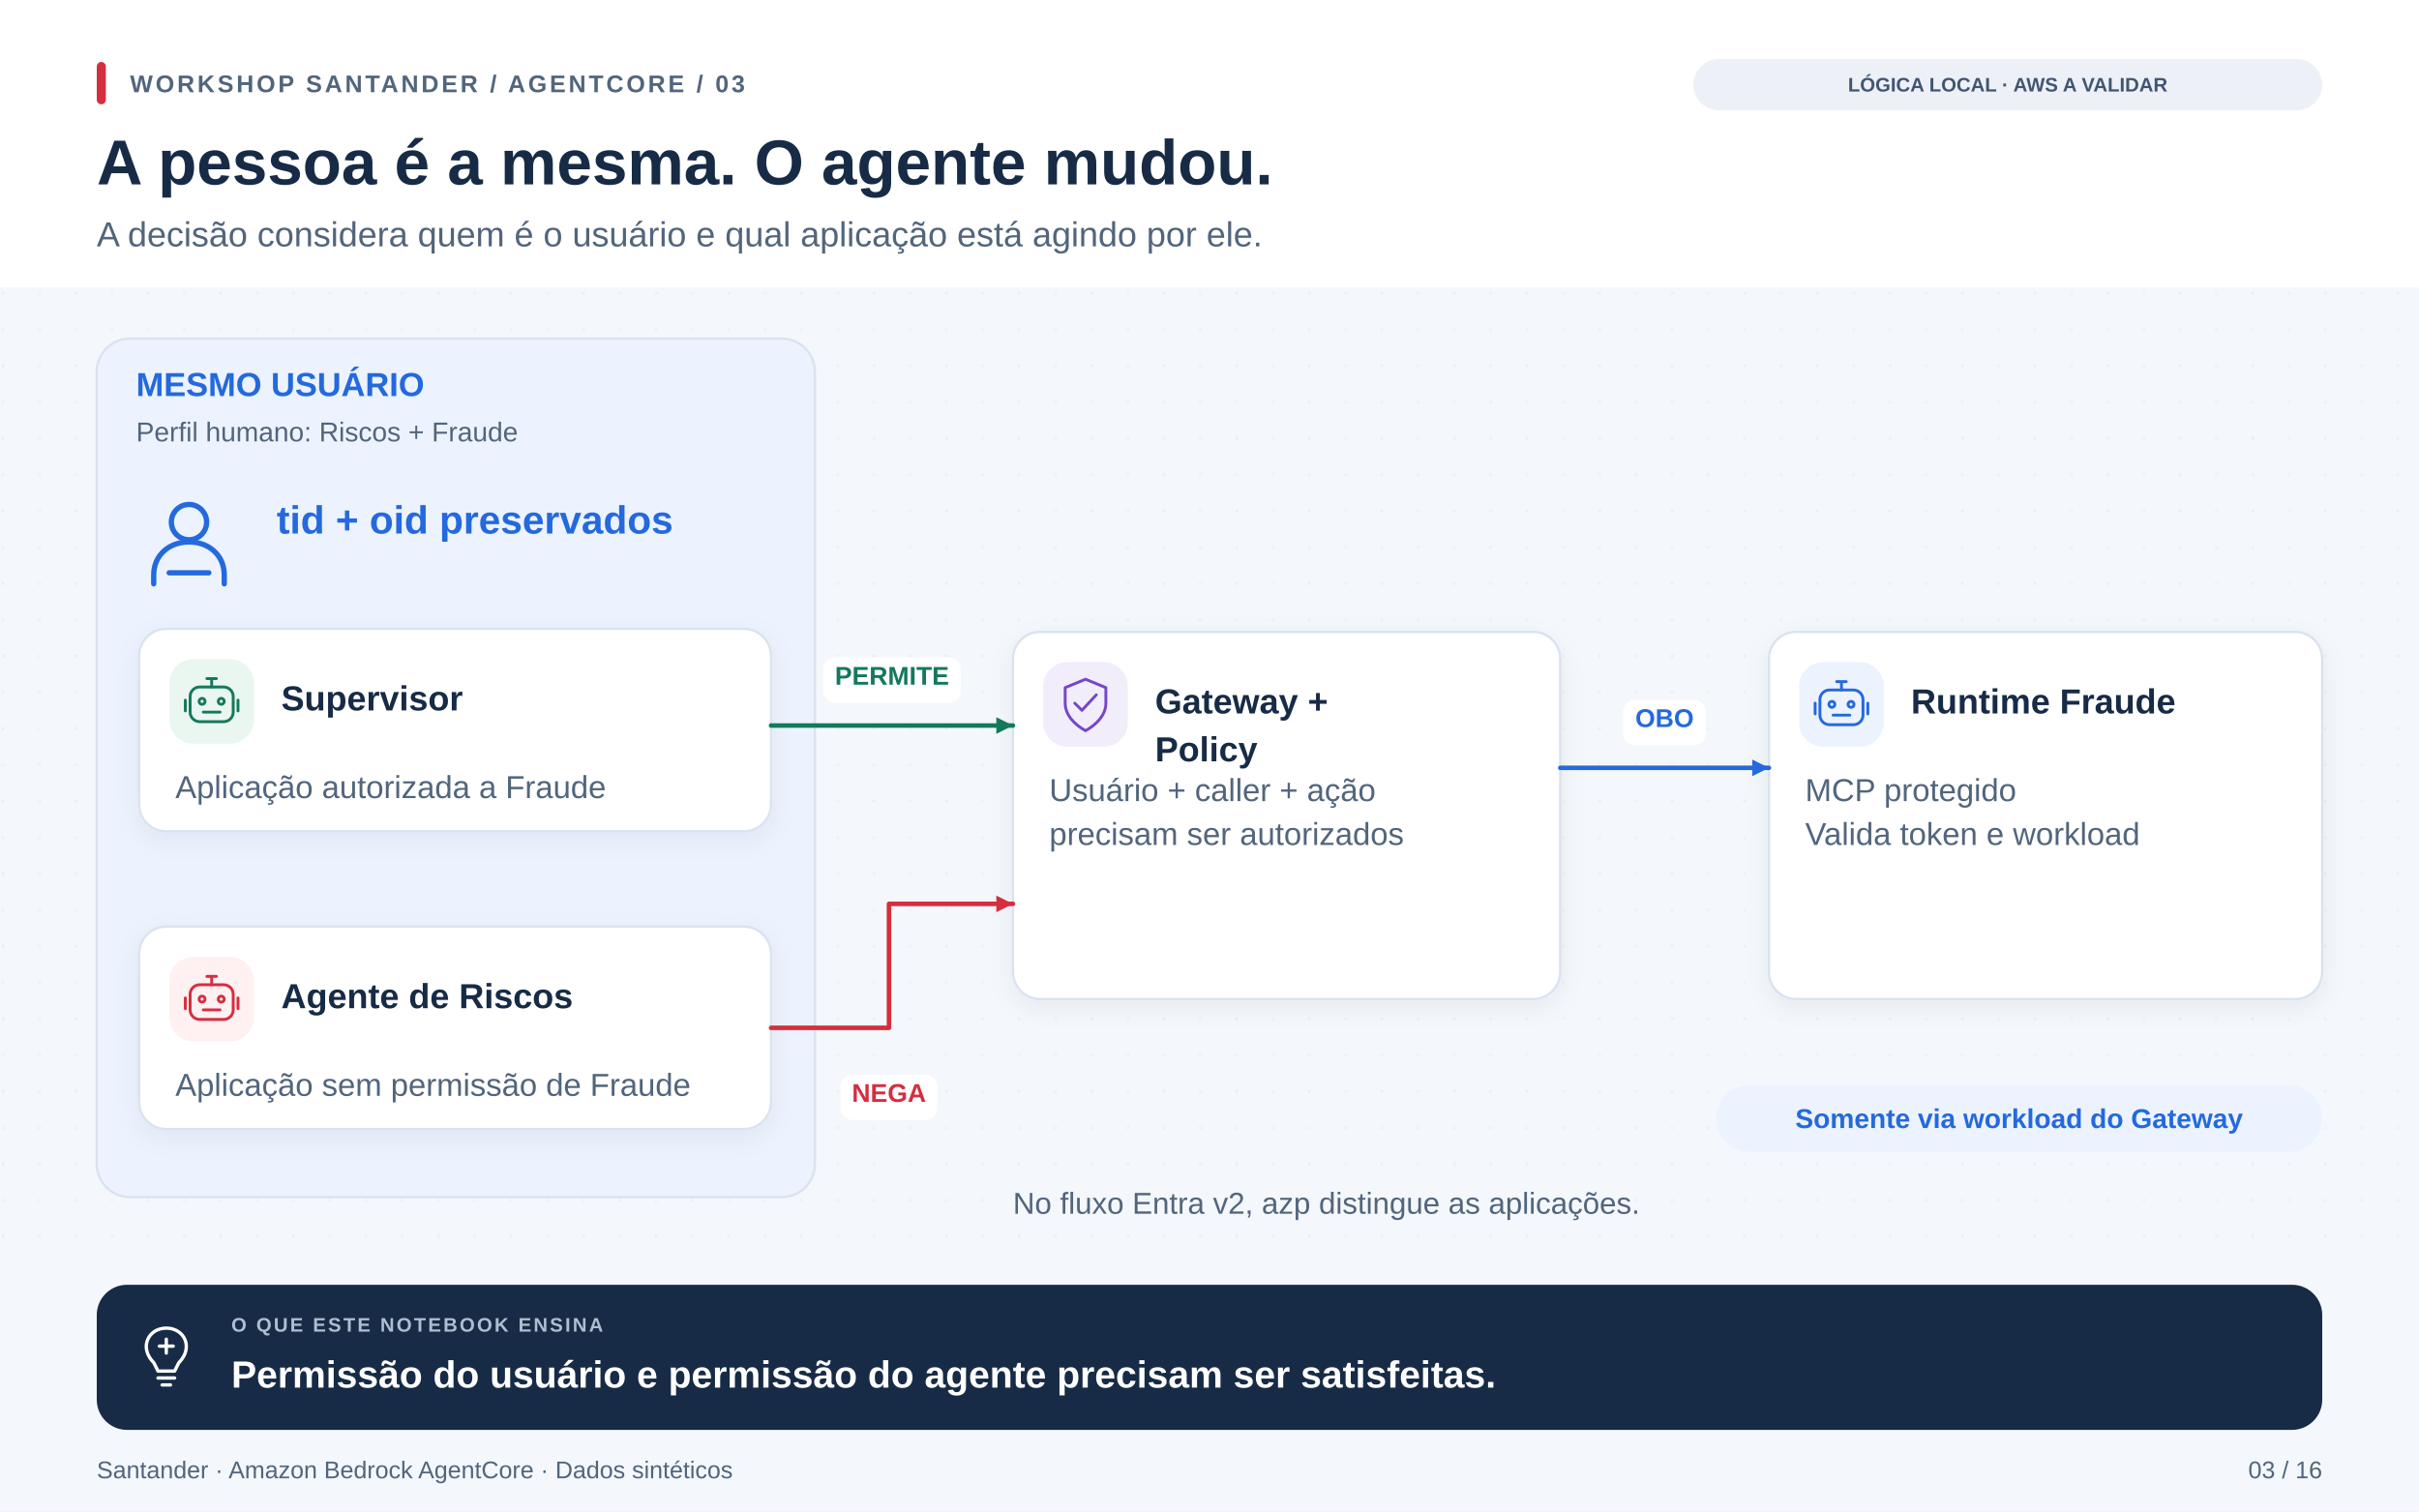
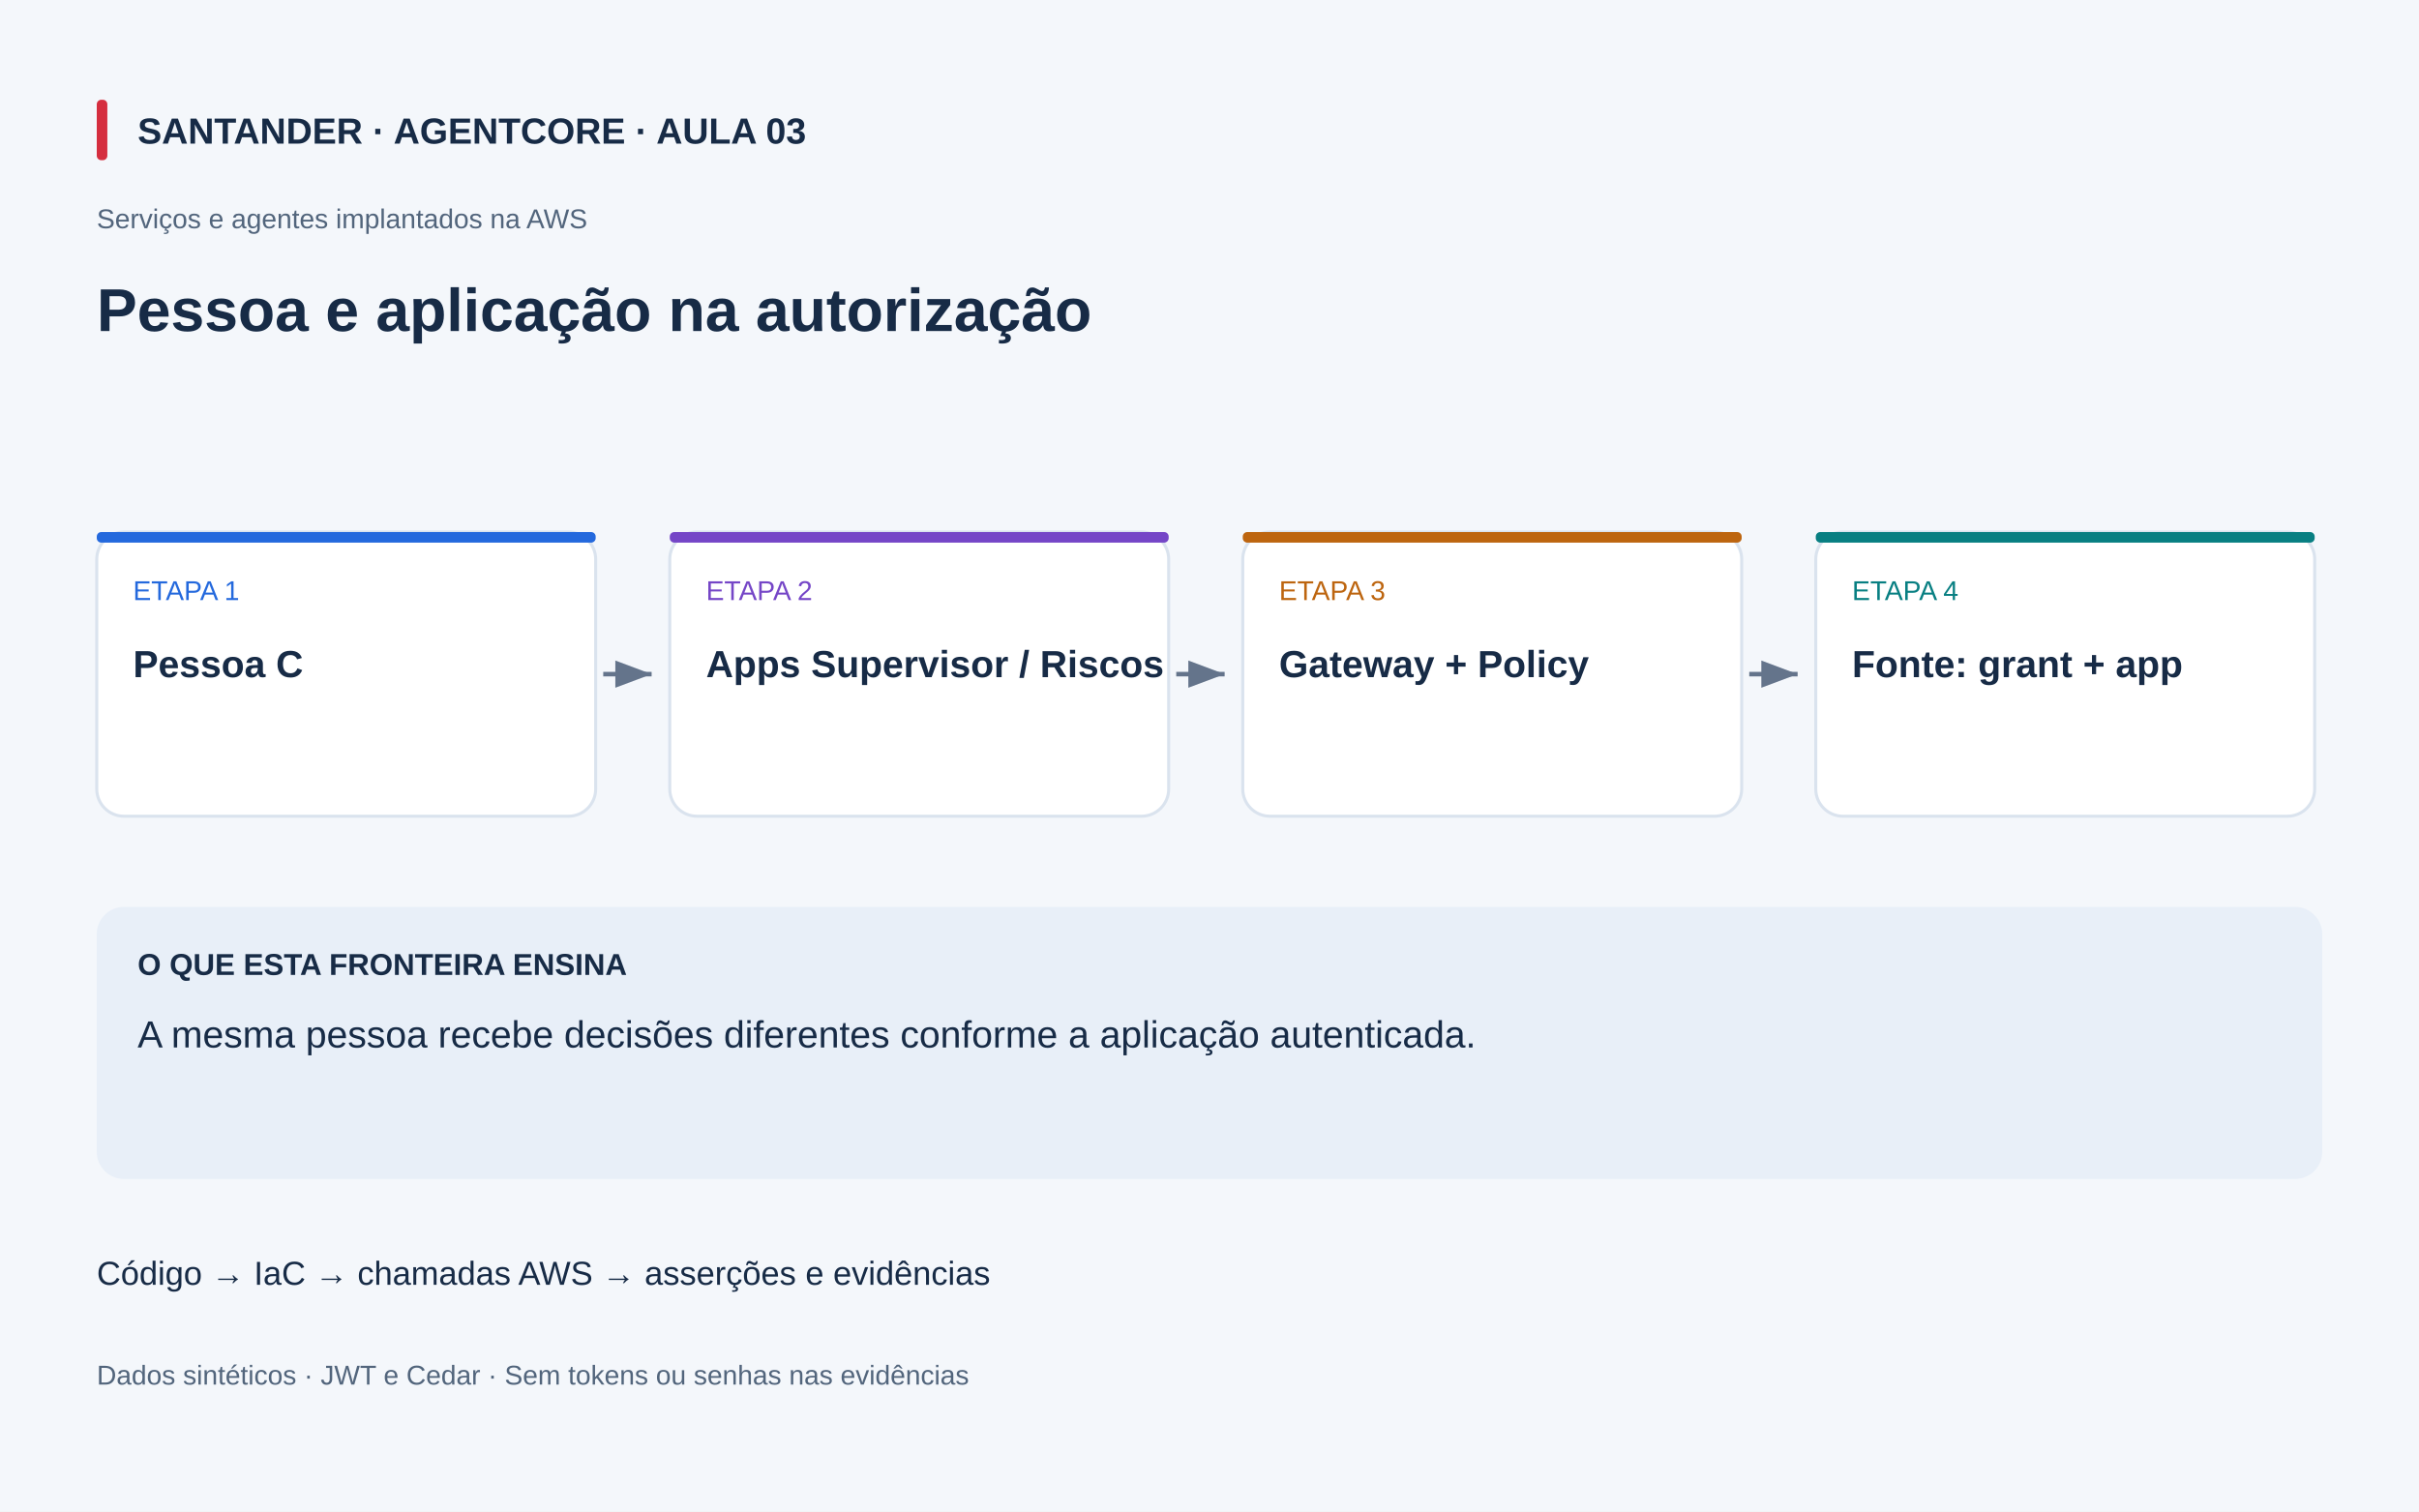
<svg xmlns="http://www.w3.org/2000/svg" width="1600" height="1000" viewBox="0 0 1600 1000" role="img" aria-labelledby="title desc">
+   <rect width="1600" height="1000" fill="#f4f7fb" />
  <defs>
-     <filter id="shadow" x="-20%" y="-20%" width="140%" height="150%">
-       <feDropShadow dx="0" dy="5" stdDeviation="8" flood-color="#172B46" flood-opacity=".06" />
-     </filter>
-     <pattern id="dots" width="24" height="24" patternUnits="userSpaceOnUse">
-       <circle cx="2" cy="2" r="1" fill="#DDE5EF" />
-     </pattern>
+     <marker id="arrow" markerWidth="10" markerHeight="10" refX="8" refY="3" orient="auto">
+       <path d="M0,0 L8,3 L0,6" fill="#64748b" />
+     </marker>
  </defs>
-   <rect x="0" y="0" width="1600" height="1000" rx="0" fill="#F4F7FB" />
-   <rect x="0" y="190" width="1600" height="650" fill="url(#dots)" opacity=".5" />
-   <rect x="0" y="0" width="1600" height="190" rx="0" fill="#FFFFFF" />
-   <rect x="64" y="41" width="6" height="28" rx="3" fill="#D52E3F" />
-   <text class="" x="86" y="61" fill="#52657C" font-family="Arial,Helvetica,sans-serif" font-size="16" font-weight="700" text-anchor="start" letter-spacing="1.8">
-     <tspan x="86" dy="0">WORKSHOP SANTANDER  /  AGENTCORE  /  03</tspan>
-   </text>
-   <text class="" x="64" y="122" fill="#172B46" font-family="Arial,Helvetica,sans-serif" font-size="42" font-weight="700" text-anchor="start">
-     <tspan x="64" dy="0">A pessoa é a mesma. O agente mudou.</tspan>
-   </text>
-   <text class="" x="64" y="163" fill="#52657C" font-family="Arial,Helvetica,sans-serif" font-size="23" font-weight="400" text-anchor="start">
-     <tspan x="64" dy="0">A decisão considera quem é o usuário e qual aplicação está agindo por ele.</tspan>
-   </text>
-   <rect x="1120" y="39" width="416" height="34" rx="17.0" fill="#EDF1F7" />
-   <text class="" x="1328.0" y="60.55" fill="#415571" font-family="Arial,Helvetica,sans-serif" font-size="13" font-weight="700" text-anchor="middle">
-     <tspan x="1328.0" dy="0">LÓGICA LOCAL · AWS A VALIDAR</tspan>
-   </text>
-   <rect x="64" y="850" width="1472" height="96" rx="20" fill="#172B46" />
-   <g transform="translate(88 875) scale(0.9166667)" fill="none" stroke="#FFFFFF" stroke-width="2.4" stroke-linecap="round" stroke-linejoin="round" aria-hidden="true">
-     <path d="M15 29c-11-11-4-25 9-25s20 14 9 25l-3 6H18zM18 40h12m-9 5h6M24 12v10m-5-5h10" />
+   <g font-family="Arial,Helvetica,sans-serif" fill="#172b46">
+     <rect x="64" y="66" width="7" height="40" rx="3" fill="#d52e3f" />
+     <text x="91" y="95" font-size="24" font-weight="700">SANTANDER · AGENTCORE · AULA 03</text>
+     <text x="64" y="151" font-size="18" fill="#52657c">Serviços e agentes implantados na AWS</text>
+     <text x="64" y="219" font-size="40" font-weight="700">Pessoa e aplicação na autorização</text>
+     <rect x="64" y="352" width="330" height="188" rx="18" fill="white" stroke="#dae3ee" stroke-width="2" />
+     <rect x="64" y="352" width="330" height="7" rx="3" fill="#2469dd" />
+     <text x="88" y="397" font-size="18" fill="#2469dd">ETAPA 1</text>
+     <text x="88" y="448" font-size="25" font-weight="700">Pessoa C</text>
+     <path d="M399,446 H431" stroke="#64748b" stroke-width="3" marker-end="url(#arrow)" />
+     <rect x="443" y="352" width="330" height="188" rx="18" fill="white" stroke="#dae3ee" stroke-width="2" />
+     <rect x="443" y="352" width="330" height="7" rx="3" fill="#7546c7" />
+     <text x="467" y="397" font-size="18" fill="#7546c7">ETAPA 2</text>
+     <text x="467" y="448" font-size="25" font-weight="700">Apps Supervisor / Riscos</text>
+     <path d="M778,446 H810" stroke="#64748b" stroke-width="3" marker-end="url(#arrow)" />
+     <rect x="822" y="352" width="330" height="188" rx="18" fill="white" stroke="#dae3ee" stroke-width="2" />
+     <rect x="822" y="352" width="330" height="7" rx="3" fill="#bd650f" />
+     <text x="846" y="397" font-size="18" fill="#bd650f">ETAPA 3</text>
+     <text x="846" y="448" font-size="25" font-weight="700">Gateway + Policy</text>
+     <path d="M1157,446 H1189" stroke="#64748b" stroke-width="3" marker-end="url(#arrow)" />
+     <rect x="1201" y="352" width="330" height="188" rx="18" fill="white" stroke="#dae3ee" stroke-width="2" />
+     <rect x="1201" y="352" width="330" height="7" rx="3" fill="#087f82" />
+     <text x="1225" y="397" font-size="18" fill="#087f82">ETAPA 4</text>
+     <text x="1225" y="448" font-size="25" font-weight="700">Fonte: grant + app</text>
+     <rect x="64" y="600" width="1472" height="180" rx="18" fill="#e8eff8" />
+     <text x="91" y="645" font-size="20" font-weight="700">O QUE ESTA FRONTEIRA ENSINA</text>
+     <text x="91" y="693" font-size="25">A mesma pessoa recebe decisões diferentes conforme a aplicação autenticada.</text>
+     <text x="64" y="850" font-size="22">Código → IaC → chamadas AWS → asserções e evidências</text>
+     <text x="64" y="916" font-size="18" fill="#52657c">Dados sintéticos · JWT e Cedar · Sem tokens ou senhas nas evidências</text>
  </g>
-   <text class="" x="153" y="881" fill="#AFBED2" font-family="Arial,Helvetica,sans-serif" font-size="13" font-weight="700" text-anchor="start" letter-spacing="1.4">
-     <tspan x="153" dy="0">O QUE ESTE NOTEBOOK ENSINA</tspan>
-   </text>
-   <text class="" x="153" y="918" fill="#FFFFFF" font-family="Arial,Helvetica,sans-serif" font-size="25" font-weight="600" text-anchor="start">
-     <tspan x="153" dy="0">Permissão do usuário e permissão do agente precisam ser satisfeitas.</tspan>
-   </text>
-   <text class="" x="64" y="978" fill="#52657C" font-family="Arial,Helvetica,sans-serif" font-size="16" font-weight="400" text-anchor="start">
-     <tspan x="64" dy="0">Santander  ·  Amazon Bedrock AgentCore  ·  Dados sintéticos</tspan>
-   </text>
-   <text class="" x="1536" y="978" fill="#52657C" font-family="Arial,Helvetica,sans-serif" font-size="16" font-weight="400" text-anchor="end">
-     <tspan x="1536" dy="0">03 / 16</tspan>
-   </text>
-   <rect x="64" y="224" width="475" height="568" rx="22" fill="#ECF3FF" stroke="#DAE3EE" stroke-width="1.6" />
-   <text class="" x="90" y="262" fill="#2469DD" font-family="Arial,Helvetica,sans-serif" font-size="22" font-weight="700" text-anchor="start">
-     <tspan x="90" dy="0">MESMO USUÁRIO</tspan>
-   </text>
-   <text class="" x="90" y="292" fill="#52657C" font-family="Arial,Helvetica,sans-serif" font-size="18" font-weight="400" text-anchor="start">
-     <tspan x="90" dy="0">Perfil humano: Riscos + Fraude</tspan>
-   </text>
-   <g transform="translate(90 325) scale(1.458333)" fill="none" stroke="#2469DD" stroke-width="2.4" stroke-linecap="round" stroke-linejoin="round" aria-hidden="true">
-     <circle cx="24" cy="14" r="8" />
-     <path d="M8 42v-4c0-9 7-15 16-15s16 6 16 15v4" />
-     <path d="M15 37h18" />
-   </g>
-   <text class="" x="183" y="353" fill="#2469DD" font-family="Arial,Helvetica,sans-serif" font-size="26" font-weight="700" text-anchor="start">
-     <tspan x="183" dy="0">tid + oid preservados</tspan>
-   </text>
-   <g class="node" data-x="92" data-y="416" data-w="418" data-h="134">
-     <rect x="92" y="416" width="418" height="134" rx="18" fill="#FFFFFF" stroke="#DAE3EE" stroke-width="1.6" filter="url(#shadow)" />
-     <rect x="112" y="436" width="56" height="56" rx="16" fill="#EAF7F0" />
-     <g transform="translate(121 445) scale(0.7916667)" fill="none" stroke="#14795C" stroke-width="2.4" stroke-linecap="round" stroke-linejoin="round" aria-hidden="true">
-       <rect x="6" y="12" width="36" height="29" rx="8" />
-       <path d="M24 12V5m-4 0h8M2 23v9m44-9v9" />
-       <circle cx="16" cy="24" r="2.5" />
-       <circle cx="32" cy="24" r="2.5" />
-       <path d="M17 33h14" />
-     </g>
-     <text class="node-text" x="186" y="470" fill="#172B46" font-family="Arial,Helvetica,sans-serif" font-size="23" font-weight="700" text-anchor="start">
-       <tspan x="186" dy="0">Supervisor</tspan>
-     </text>
-     <text class="node-text" x="116" y="528" fill="#52657C" font-family="Arial,Helvetica,sans-serif" font-size="21" font-weight="400" text-anchor="start">
-       <tspan x="116" dy="0">Aplicação autorizada a Fraude</tspan>
-     </text>
-   </g>
-   <g class="node" data-x="92" data-y="613" data-w="418" data-h="134">
-     <rect x="92" y="613" width="418" height="134" rx="18" fill="#FFFFFF" stroke="#DAE3EE" stroke-width="1.6" filter="url(#shadow)" />
-     <rect x="112" y="633" width="56" height="56" rx="16" fill="#FFF0F1" />
-     <g transform="translate(121 642) scale(0.7916667)" fill="none" stroke="#D52E3F" stroke-width="2.4" stroke-linecap="round" stroke-linejoin="round" aria-hidden="true">
-       <rect x="6" y="12" width="36" height="29" rx="8" />
-       <path d="M24 12V5m-4 0h8M2 23v9m44-9v9" />
-       <circle cx="16" cy="24" r="2.5" />
-       <circle cx="32" cy="24" r="2.5" />
-       <path d="M17 33h14" />
-     </g>
-     <text class="node-text" x="186" y="667" fill="#172B46" font-family="Arial,Helvetica,sans-serif" font-size="23" font-weight="700" text-anchor="start">
-       <tspan x="186" dy="0">Agente de Riscos</tspan>
-     </text>
-     <text class="node-text" x="116" y="725" fill="#52657C" font-family="Arial,Helvetica,sans-serif" font-size="21" font-weight="400" text-anchor="start">
-       <tspan x="116" dy="0">Aplicação sem permissão de Fraude</tspan>
-     </text>
-   </g>
-   <g class="node" data-x="670" data-y="418" data-w="362" data-h="243">
-     <rect x="670" y="418" width="362" height="243" rx="18" fill="#FFFFFF" stroke="#DAE3EE" stroke-width="1.6" filter="url(#shadow)" />
-     <rect x="690" y="438" width="56" height="56" rx="16" fill="#F2EDFB" />
-     <g transform="translate(699 447) scale(0.7916667)" fill="none" stroke="#7546C7" stroke-width="2.4" stroke-linecap="round" stroke-linejoin="round" aria-hidden="true">
-       <path d="M24 3l17 7v13c0 10-8 18-17 23C15 41 7 33 7 23V10z" />
-       <path d="M15 23l6 6 12-13" />
-     </g>
-     <text class="node-text" x="764" y="472" fill="#172B46" font-family="Arial,Helvetica,sans-serif" font-size="23" font-weight="700" text-anchor="start">
-       <tspan x="764" dy="0">Gateway +</tspan>
-       <tspan x="764" dy="31.7">Policy</tspan>
-     </text>
-     <text class="node-text" x="694" y="530" fill="#52657C" font-family="Arial,Helvetica,sans-serif" font-size="21" font-weight="400" text-anchor="start">
-       <tspan x="694" dy="0">Usuário + caller + ação</tspan>
-       <tspan x="694" dy="29.0">precisam ser autorizados</tspan>
-     </text>
-   </g>
-   <g class="node" data-x="1170" data-y="418" data-w="366" data-h="243">
-     <rect x="1170" y="418" width="366" height="243" rx="18" fill="#FFFFFF" stroke="#DAE3EE" stroke-width="1.6" filter="url(#shadow)" />
-     <rect x="1190" y="438" width="56" height="56" rx="16" fill="#ECF3FF" />
-     <g transform="translate(1199 447) scale(0.7916667)" fill="none" stroke="#2469DD" stroke-width="2.4" stroke-linecap="round" stroke-linejoin="round" aria-hidden="true">
-       <rect x="6" y="12" width="36" height="29" rx="8" />
-       <path d="M24 12V5m-4 0h8M2 23v9m44-9v9" />
-       <circle cx="16" cy="24" r="2.5" />
-       <circle cx="32" cy="24" r="2.5" />
-       <path d="M17 33h14" />
-     </g>
-     <text class="node-text" x="1264" y="472" fill="#172B46" font-family="Arial,Helvetica,sans-serif" font-size="23" font-weight="700" text-anchor="start">
-       <tspan x="1264" dy="0">Runtime Fraude</tspan>
-     </text>
-     <text class="node-text" x="1194" y="530" fill="#52657C" font-family="Arial,Helvetica,sans-serif" font-size="21" font-weight="400" text-anchor="start">
-       <tspan x="1194" dy="0">MCP protegido</tspan>
-       <tspan x="1194" dy="29.0">Valida token e workload</tspan>
-     </text>
-   </g>
-   <path d="M 510 480 L 670 480" stroke="#14795C" fill="none" stroke-width="3" stroke-linejoin="round" stroke-linecap="round" />
-   <polygon points="670,480 659.0,485.5 659.0,474.5" fill="#14795C" />
-   <rect x="544.465" y="435" width="91.07" height="30" rx="8" fill="#FFFFFF" />
-   <text class="" x="590" y="453" fill="#14795C" font-family="Arial,Helvetica,sans-serif" font-size="17" font-weight="600" text-anchor="middle">
-     <tspan x="590" dy="0">PERMITE</tspan>
-   </text>
-   <path d="M 510 680 L 588 680 L 588 598 L 670 598" stroke="#D52E3F" fill="none" stroke-width="3" stroke-linejoin="round" stroke-linecap="round" />
-   <polygon points="670,598 659.0,603.5 659.0,592.5" fill="#D52E3F" />
-   <rect x="555.98" y="711" width="64.04" height="30" rx="8" fill="#FFFFFF" />
-   <text class="" x="588" y="729" fill="#D52E3F" font-family="Arial,Helvetica,sans-serif" font-size="17" font-weight="600" text-anchor="middle">
-     <tspan x="588" dy="0">NEGA</tspan>
-   </text>
-   <path d="M 1032 508 L 1170 508" stroke="#2469DD" fill="none" stroke-width="3" stroke-linejoin="round" stroke-linecap="round" />
-   <polygon points="1170,508 1159.0,513.5 1159.0,502.5" fill="#2469DD" />
-   <rect x="1073.485" y="463" width="55.03" height="30" rx="8" fill="#FFFFFF" />
-   <text class="" x="1101" y="481" fill="#2469DD" font-family="Arial,Helvetica,sans-serif" font-size="17" font-weight="600" text-anchor="middle">
-     <tspan x="1101" dy="0">OBO</tspan>
-   </text>
-   <rect x="1135" y="718" width="401" height="44" rx="22.0" fill="#ECF3FF" />
-   <text class="" x="1335.5" y="746.3" fill="#2469DD" font-family="Arial,Helvetica,sans-serif" font-size="18" font-weight="700" text-anchor="middle">
-     <tspan x="1335.5" dy="0">Somente via workload do Gateway</tspan>
-   </text>
-   <text class="" x="670" y="803" fill="#52657C" font-family="Arial,Helvetica,sans-serif" font-size="20" font-weight="400" text-anchor="start">
-     <tspan x="670" dy="0">No fluxo Entra v2, azp distingue as aplicações.</tspan>
-   </text>
</svg>
